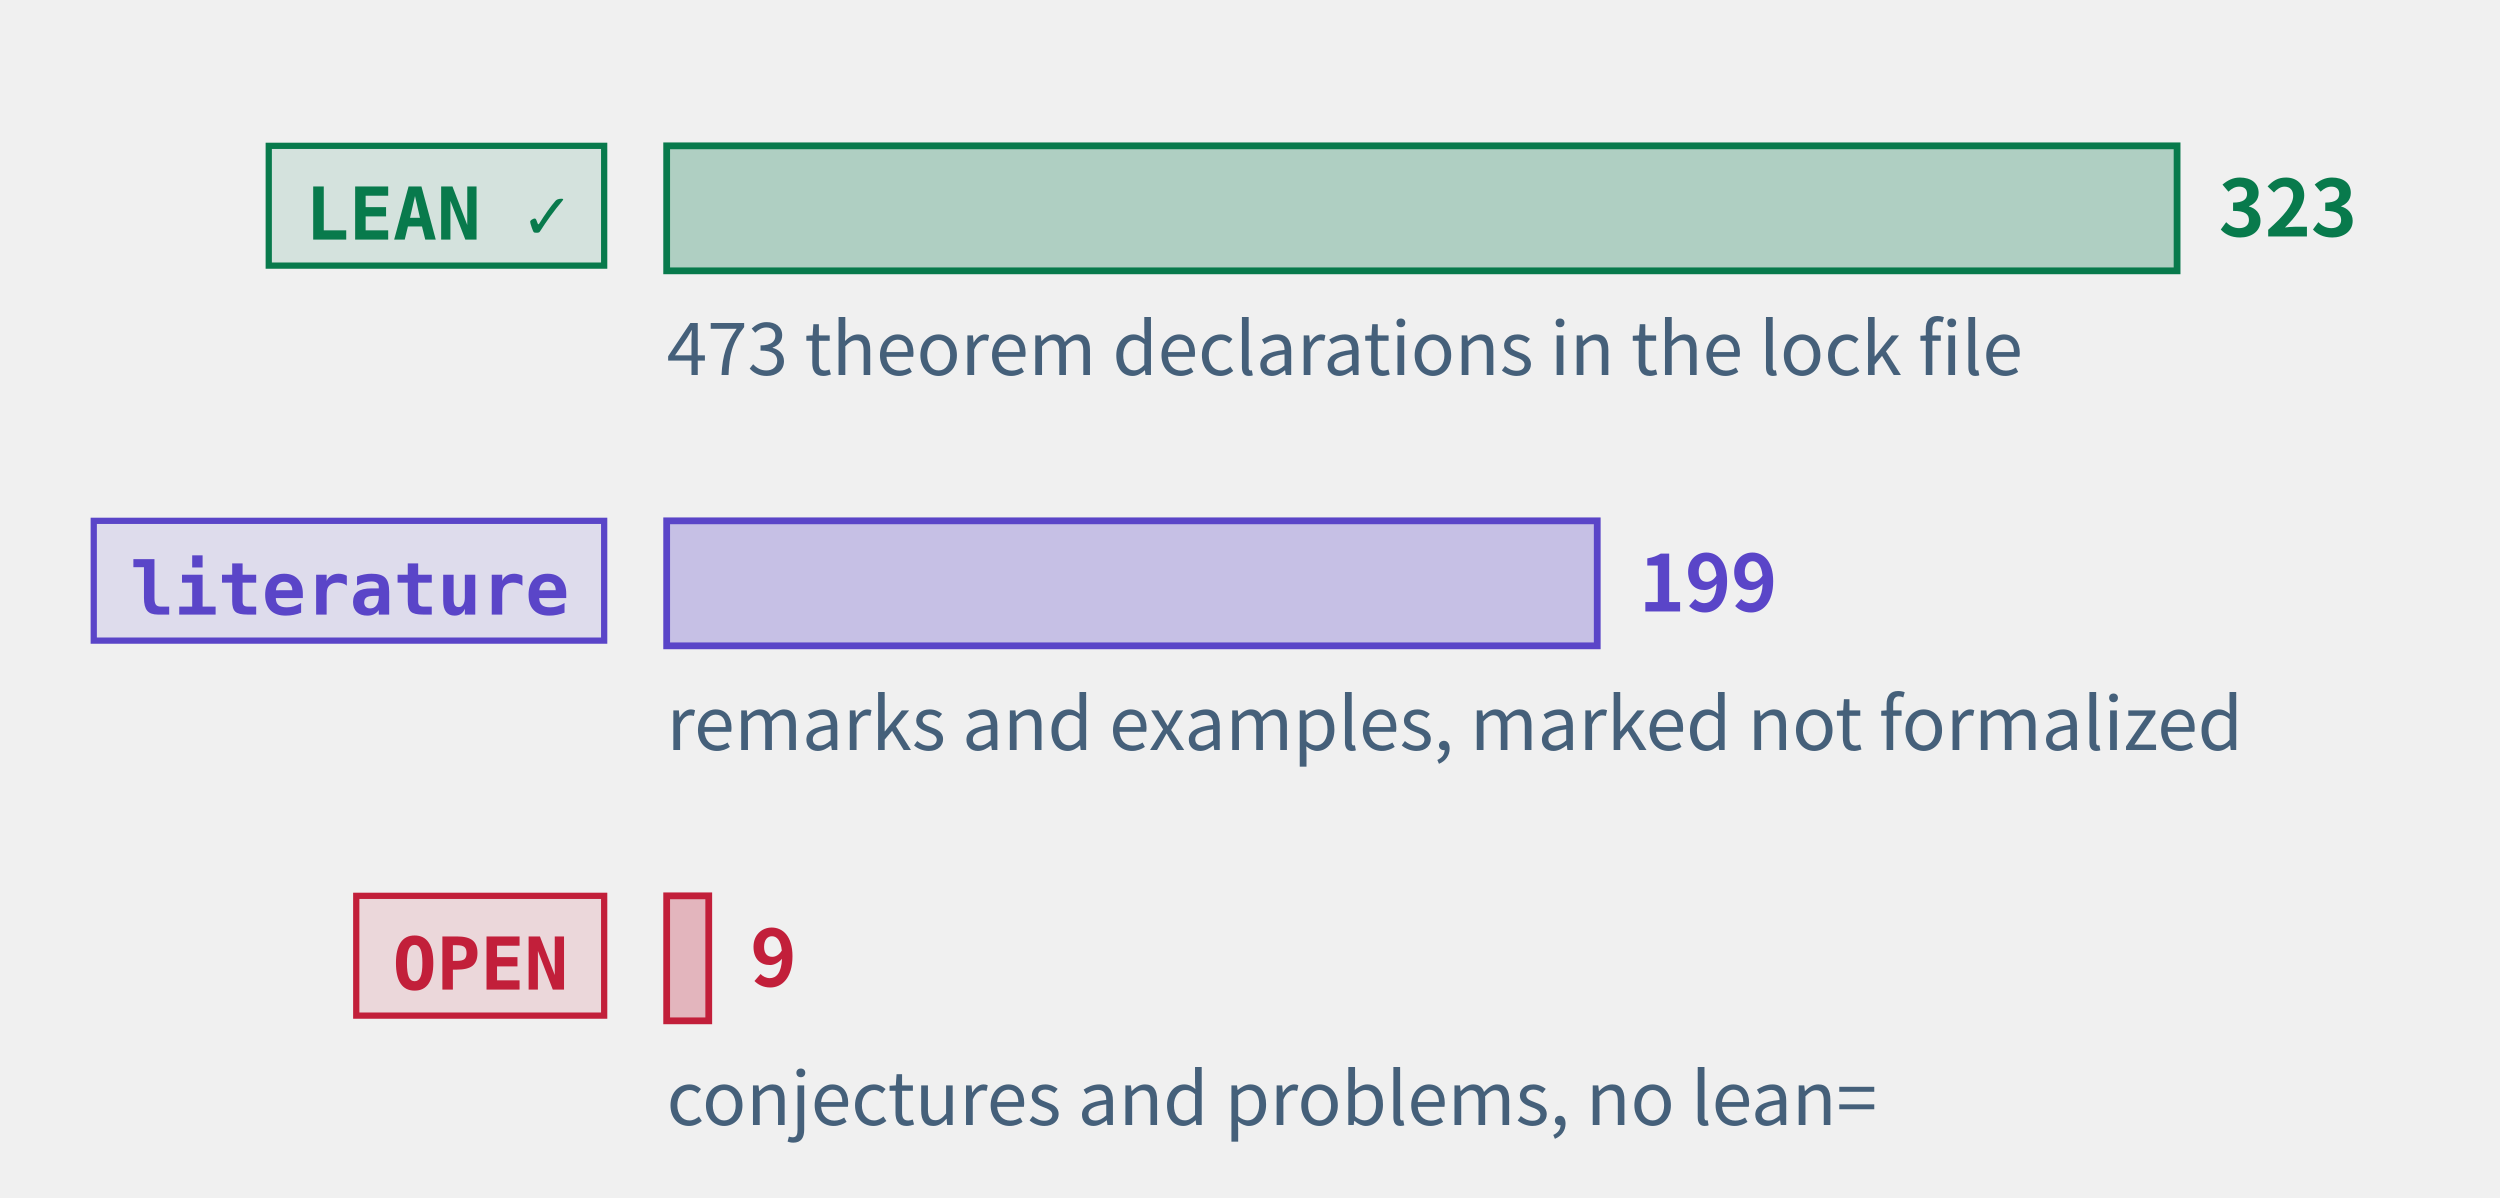
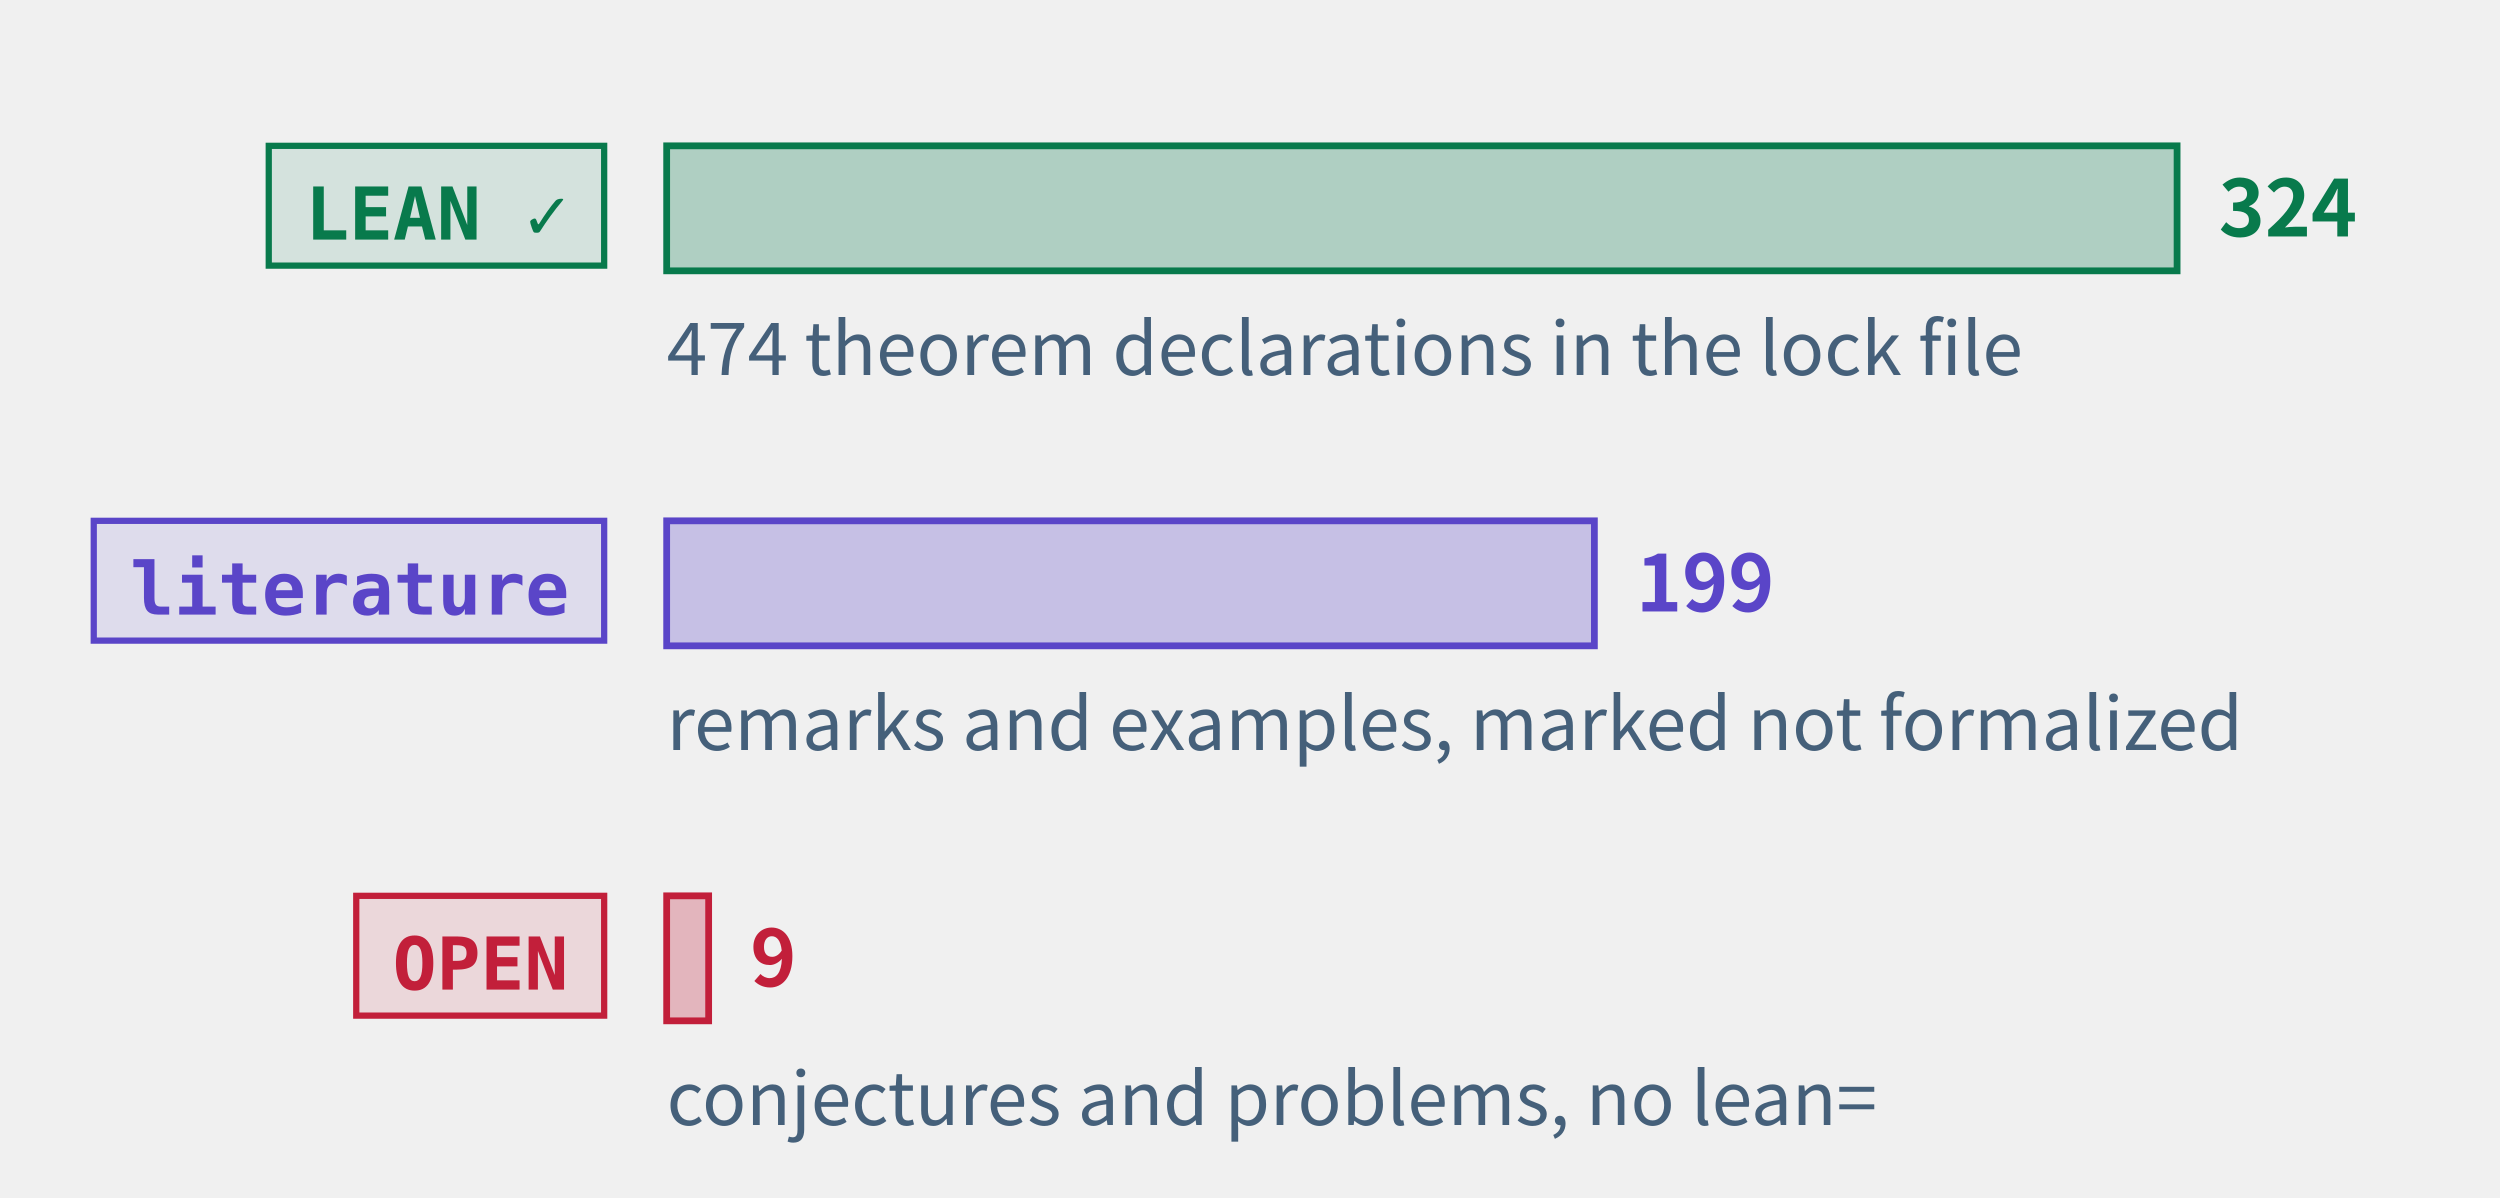
<svg xmlns="http://www.w3.org/2000/svg" class="tr-fig" data-tr-fig="prelude-three-tiers" data-lang="en" viewBox="0 0 480 230" width="480" height="230" font-family="'Noto Sans SC', 'Noto Sans CJK SC', 'Source Sans 3', 'PingFang SC', 'Microsoft YaHei', system-ui, sans-serif" role="img" aria-label="Three bars, each with a tag. The top bar is green, tagged LEAN ✓: the theorems, lemmas, propositions and corollaries with a Lean reference, the longest. The middle bar is violet, tagged “literature”: the remarks and examples marked as literature results. The bottom bar is red, tagged OPEN: the open conjectures and problems, very short. Each bar ends in its count; under the green bar a note gives the number of theorem declarations in the lock file.">
  <style>.ts-ink{stroke:#0b1622}.tf-ink{fill:#0b1622}.ts-dim{stroke:#45607a}.tf-dim{fill:#45607a}.ts-faint{stroke:#9db3c4}.tf-faint{fill:#9db3c4}.ts-edge{stroke:#b9d0dd}.tf-edge{fill:#b9d0dd}.ts-hot{stroke:#5f9bb5}.tf-hot{fill:#5f9bb5}.ts-bg{stroke:#ffffff}.tf-bg{fill:#ffffff}.ts-panel{stroke:#eef5f9}.tf-panel{fill:#eef5f9}.ts-sheet{stroke:#f7fbfd}.tf-sheet{fill:#f7fbfd}.ts-cyan{stroke:#007c8a}.tf-cyan{fill:#007c8a}.ts-magenta{stroke:#b0128f}.tf-magenta{fill:#b0128f}.ts-amber{stroke:#946200}.tf-amber{fill:#946200}.ts-violet{stroke:#5a45c8}.tf-violet{fill:#5a45c8}.ts-ok{stroke:#087a4c}.tf-ok{fill:#087a4c}.ts-warn{stroke:#c21f3a}.tf-warn{fill:#c21f3a}.ts-blue{stroke:#1d5fd0}.tf-blue{fill:#1d5fd0}.ts-orange{stroke:#b85410}.tf-orange{fill:#b85410}.ts-sigma{stroke:#28405a}.tf-sigma{fill:#28405a}@media (prefers-color-scheme:dark){.ts-ink{stroke:#d4efff}.tf-ink{fill:#d4efff}.ts-dim{stroke:#6f8ea5}.tf-dim{fill:#6f8ea5}.ts-faint{stroke:#34506a}.tf-faint{fill:#34506a}.ts-edge{stroke:#143049}.tf-edge{fill:#143049}.ts-hot{stroke:#1f5d7c}.tf-hot{fill:#1f5d7c}.ts-bg{stroke:#03060c}.tf-bg{fill:#03060c}.ts-panel{stroke:#07101b}.tf-panel{fill:#07101b}.ts-sheet{stroke:#050c16}.tf-sheet{fill:#050c16}.ts-cyan{stroke:#19f0ff}.tf-cyan{fill:#19f0ff}.ts-magenta{stroke:#ff2fd0}.tf-magenta{fill:#ff2fd0}.ts-amber{stroke:#ffc83d}.tf-amber{fill:#ffc83d}.ts-violet{stroke:#9d8cff}.tf-violet{fill:#9d8cff}.ts-ok{stroke:#46ffb2}.tf-ok{fill:#46ffb2}.ts-warn{stroke:#ff5064}.tf-warn{fill:#ff5064}.ts-blue{stroke:#2a7bff}.tf-blue{fill:#2a7bff}.ts-orange{stroke:#ff8a3c}.tf-orange{fill:#ff8a3c}.ts-sigma{stroke:#cfe3ff}.tf-sigma{fill:#cfe3ff}}</style>
  <rect x="51.6" y="28" width="64.4" height="23" class="ts-ok tf-ok" stroke-width="1.2" fill-opacity="0.12" />
  <text class="tf-ok tr-fig-mono" x="58.6" y="46" font-size="14" font-family="'JetBrains Mono', 'DejaVu Sans Mono', ui-monospace, Menlo, Consolas, monospace" font-weight="600">LEAN ✓</text>
  <rect x="128" y="28" width="290" height="24" class="ts-ok tf-ok" stroke-width="1.3" fill-opacity="0.28" />
-   <text class="tf-ok" x="426" y="45.4" font-size="15" font-weight="600">323</text>
+   <text class="tf-ok" x="426" y="45.4" font-size="15" font-weight="600">324</text>
  <rect x="18" y="100" width="98" height="23" class="ts-violet tf-violet" stroke-width="1.2" fill-opacity="0.12" />
  <text class="tf-violet tr-fig-mono" x="25" y="118" font-size="14" font-family="'JetBrains Mono', 'DejaVu Sans Mono', ui-monospace, Menlo, Consolas, monospace" font-weight="600">literature</text>
-   <rect x="128" y="100" width="178.67" height="24" class="ts-violet tf-violet" stroke-width="1.3" fill-opacity="0.28" />
-   <text class="tf-violet" x="314.67" y="117.4" font-size="15" font-weight="600">199</text>
+   <rect x="128" y="100" width="178.12" height="24" class="ts-violet tf-violet" stroke-width="1.3" fill-opacity="0.28" />
+   <text class="tf-violet" x="314.12" y="117.4" font-size="15" font-weight="600">199</text>
  <rect x="68.4" y="172" width="47.6" height="23" class="ts-warn tf-warn" stroke-width="1.2" fill-opacity="0.12" />
  <text class="tf-warn tr-fig-mono" x="75.4" y="190" font-size="14" font-family="'JetBrains Mono', 'DejaVu Sans Mono', ui-monospace, Menlo, Consolas, monospace" font-weight="600">OPEN</text>
-   <rect x="128" y="172" width="8.08" height="24" class="ts-warn tf-warn" stroke-width="1.3" fill-opacity="0.28" />
-   <text class="tf-warn" x="144.08" y="189.4" font-size="15" font-weight="600">9</text>
-   <text class="tf-dim" x="128" y="72" font-size="14">473 theorem declarations in the lock file</text>
+   <rect x="128" y="172" width="8.06" height="24" class="ts-warn tf-warn" stroke-width="1.3" fill-opacity="0.28" />
+   <text class="tf-warn" x="144.06" y="189.4" font-size="15" font-weight="600">9</text>
+   <text class="tf-dim" x="128" y="72" font-size="14">474 theorem declarations in the lock file</text>
  <text class="tf-dim" x="128" y="144" font-size="14">remarks and examples, marked not formalized</text>
  <text class="tf-dim" x="128" y="216" font-size="14">conjectures and problems, no lean=</text>
</svg>
